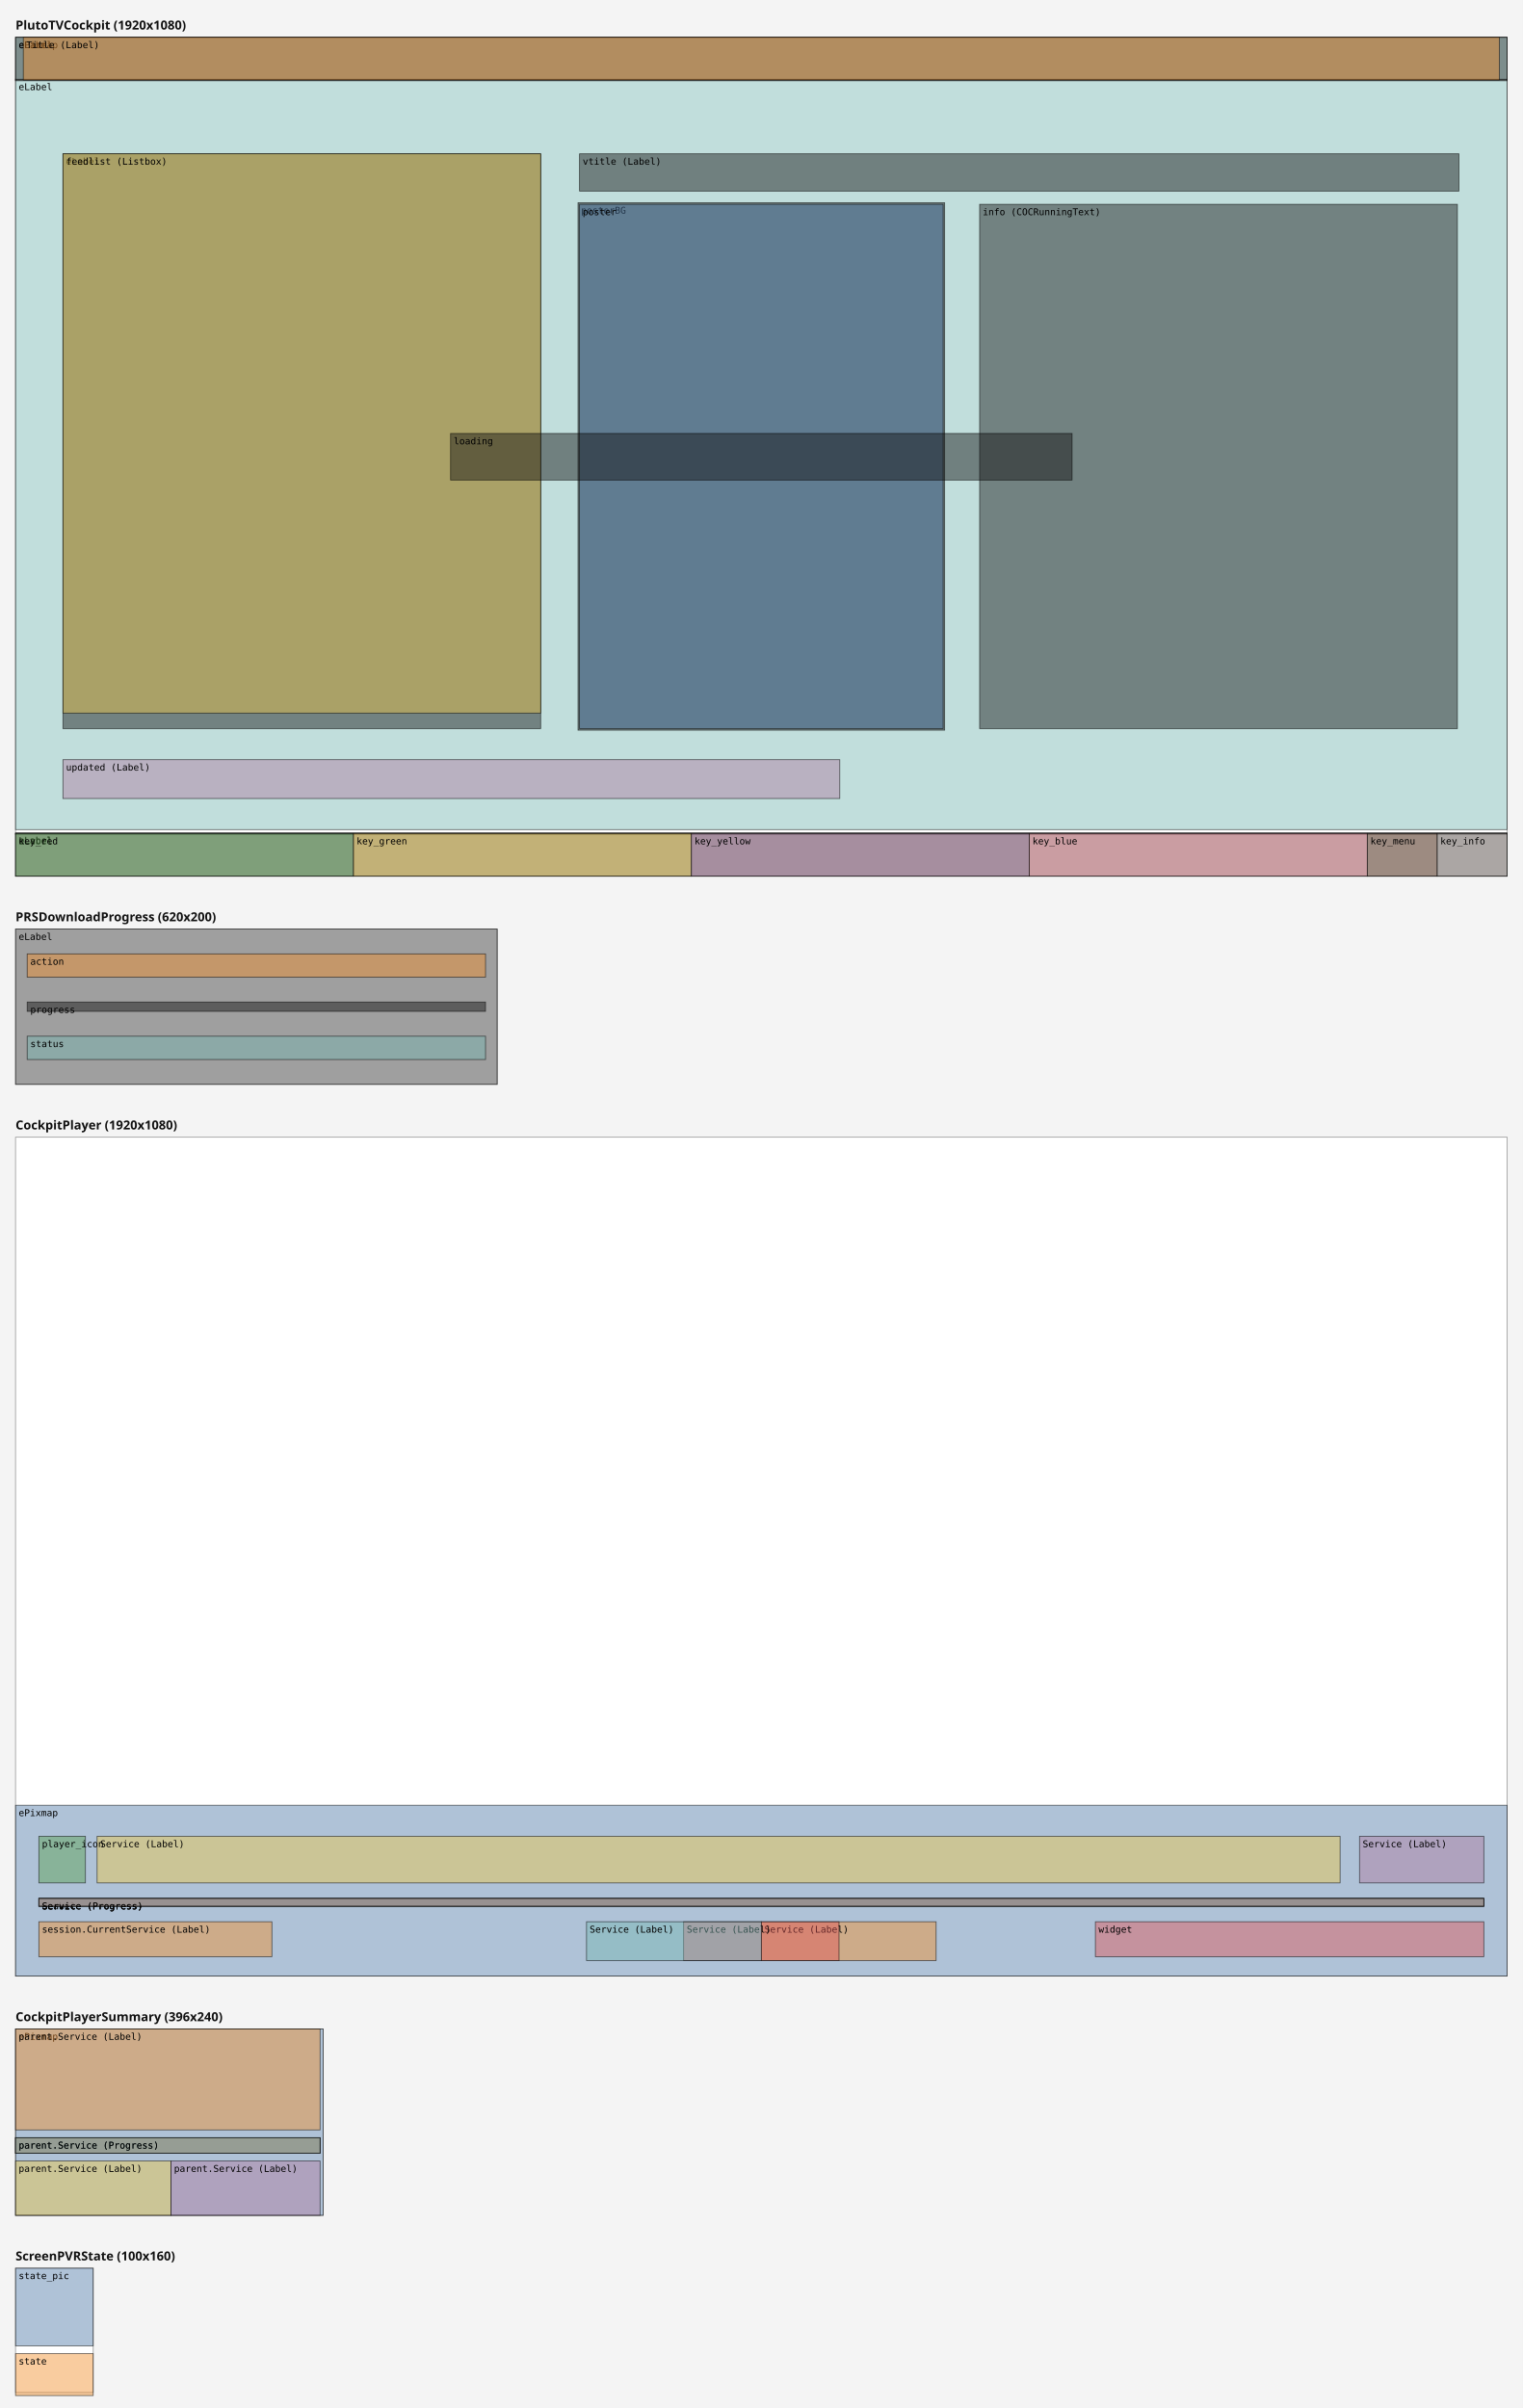
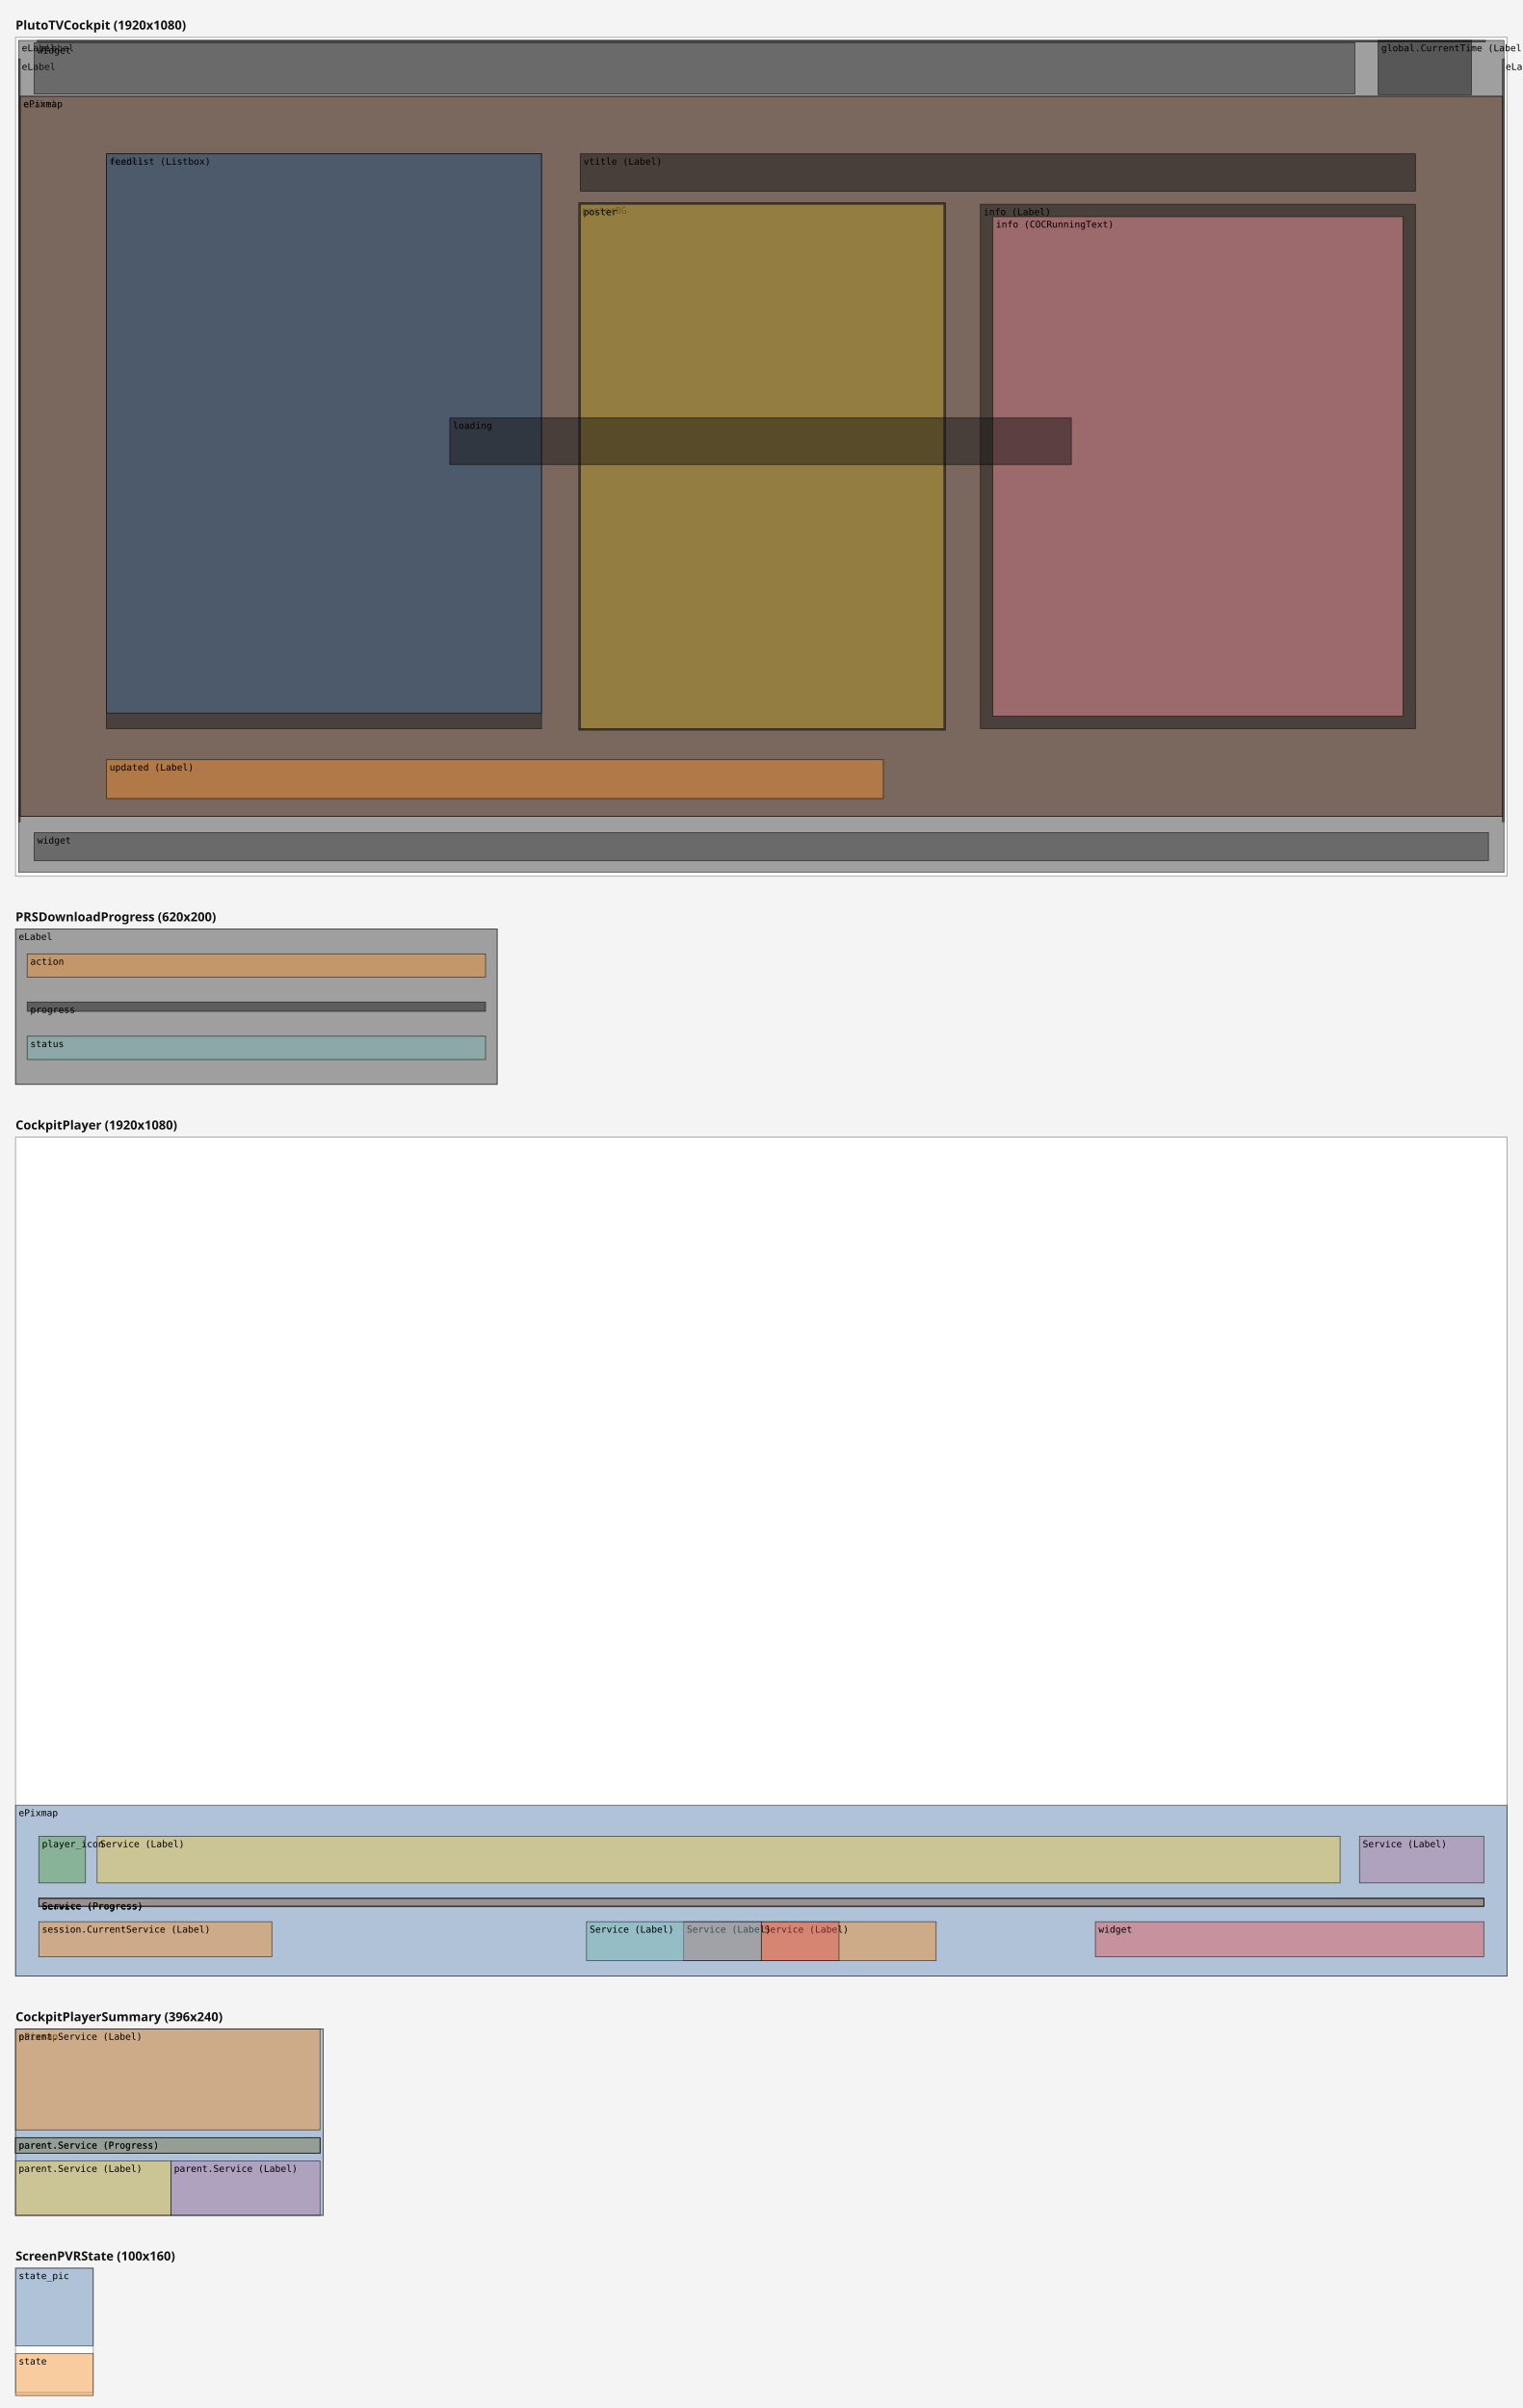
<svg xmlns="http://www.w3.org/2000/svg" width="1960" height="3100" viewBox="0 0 1960 3100">
  <rect x="0" y="0" width="1960" height="3100" fill="#f4f4f4" />
  <text x="20" y="38" font-family="sans-serif" font-size="16" font-weight="bold" fill="#111111">PlutoTVCockpit (1920x1080)</text>
  <g data-screen="0" transform="translate(20,48)">
    <rect x="0" y="0" width="1920" height="1080" fill="#ffffff" stroke="#999999" stroke-width="1" />
    <g>
-       <rect data-ref="0:3" x="0" y="0" width="1920" height="1020" fill="#76b7b2" fill-opacity="0.45" stroke="#000000" stroke-opacity="0.6" stroke-width="1" />
-       <text x="4" y="14" font-family="monospace" font-size="12" fill="#000000">ePixmap</text>
+       <rect data-ref="0:0" x="4" y="4" width="1912" height="1071" fill="#2c2c2c" fill-opacity="0.45" stroke="#000000" stroke-opacity="0.6" stroke-width="1" />
+       <text x="8" y="18" font-family="monospace" font-size="12" fill="#000000">eLabel</text>
    </g>
    <g>
-       <rect data-ref="0:0" x="0" y="0" width="1920" height="55" fill="#2c2c2c" fill-opacity="0.45" stroke="#000000" stroke-opacity="0.6" stroke-width="1" />
-       <text x="4" y="14" font-family="monospace" font-size="12" fill="#000000">eLabel</text>
+       <rect data-ref="0:1" x="6" y="76" width="1908" height="927" fill="#121212" fill-opacity="0.45" stroke="#000000" stroke-opacity="0.6" stroke-width="1" />
+       <text x="10" y="90" font-family="monospace" font-size="12" fill="#000000">eLabel</text>
    </g>
    <g>
-       <rect data-ref="0:2" x="0" y="54" width="1920" height="2" fill="#424242" fill-opacity="0.45" stroke="#000000" stroke-opacity="0.6" stroke-width="1" />
-       <text x="4" y="68" font-family="monospace" font-size="12" fill="#000000">eLabel</text>
+       <rect data-ref="0:2" x="28" y="4" width="1864" height="2" fill="#2c2c2c" fill-opacity="0.45" stroke="#000000" stroke-opacity="0.6" stroke-width="1" />
+       <text x="32" y="18" font-family="monospace" font-size="12" fill="#000000">eLabel</text>
    </g>
    <g>
-       <rect data-ref="0:12" x="0" y="1024" width="1920" height="2" fill="#424242" fill-opacity="0.45" stroke="#000000" stroke-opacity="0.6" stroke-width="1" />
-       <text x="4" y="1038" font-family="monospace" font-size="12" fill="#000000">eLabel</text>
+       <rect data-ref="0:3" x="4" y="28" width="2" height="982" fill="#2c2c2c" fill-opacity="0.45" stroke="#000000" stroke-opacity="0.6" stroke-width="1" />
+       <text x="8" y="42" font-family="monospace" font-size="12" fill="#000000">eLabel</text>
    </g>
    <g>
-       <rect data-ref="0:13" x="0" y="1025" width="1920" height="55" fill="#2c2c2c" fill-opacity="0.45" stroke="#000000" stroke-opacity="0.6" stroke-width="1" />
-       <text x="4" y="1039" font-family="monospace" font-size="12" fill="#000000">eLabel</text>
+       <rect data-ref="0:4" x="1914" y="28" width="2" height="982" fill="#2c2c2c" fill-opacity="0.45" stroke="#000000" stroke-opacity="0.6" stroke-width="1" />
+       <text x="1918" y="42" font-family="monospace" font-size="12" fill="#000000">eLabel</text>
    </g>
    <g>
-       <rect data-ref="0:1" x="10" y="0" width="1900" height="55" fill="#f28e2b" fill-opacity="0.45" stroke="#000000" stroke-opacity="0.6" stroke-width="1" />
-       <text x="14" y="14" font-family="monospace" font-size="12" fill="#000000">Title (Label)</text>
+       <rect data-ref="0:8" x="6" y="76" width="1908" height="927" fill="#9c755f" fill-opacity="0.45" stroke="#000000" stroke-opacity="0.6" stroke-width="1" />
+       <text x="10" y="90" font-family="monospace" font-size="12" fill="#000000">ePixmap</text>
    </g>
    <g>
-       <rect data-ref="0:4" x="61" y="150" width="615" height="740" fill="#121212" fill-opacity="0.45" stroke="#000000" stroke-opacity="0.6" stroke-width="1" />
-       <text x="65" y="164" font-family="monospace" font-size="12" fill="#000000">eLabel</text>
+       <rect data-ref="0:5" x="24" y="7" width="1700" height="66" fill="#2c2c2c" fill-opacity="0.45" stroke="#000000" stroke-opacity="0.6" stroke-width="1" />
+       <text x="28" y="21" font-family="monospace" font-size="12" fill="#000000">widget</text>
    </g>
    <g>
-       <rect data-ref="0:14" x="0" y="1025" width="435" height="55" fill="#59a14f" fill-opacity="0.45" stroke="#000000" stroke-opacity="0.6" stroke-width="1" />
-       <text x="4" y="1039" font-family="monospace" font-size="12" fill="#000000">key_red</text>
+       <rect data-ref="0:9" x="117" y="150" width="560" height="740" fill="#121212" fill-opacity="0.45" stroke="#000000" stroke-opacity="0.6" stroke-width="1" />
+       <text x="121" y="164" font-family="monospace" font-size="12" fill="#000000">eLabel</text>
    </g>
    <g>
-       <rect data-ref="0:15" x="435" y="1025" width="435" height="55" fill="#edc948" fill-opacity="0.45" stroke="#000000" stroke-opacity="0.6" stroke-width="1" />
-       <text x="439" y="1039" font-family="monospace" font-size="12" fill="#000000">key_green</text>
+       <rect data-ref="0:14" x="725" y="213" width="472" height="679" fill="#0e0e0e" fill-opacity="0.45" stroke="#000000" stroke-opacity="0.6" stroke-width="1" />
+       <text x="729" y="227" font-family="monospace" font-size="12" fill="#000000">posterBG</text>
    </g>
    <g>
-       <rect data-ref="0:16" x="870" y="1025" width="435" height="55" fill="#b07aa1" fill-opacity="0.45" stroke="#000000" stroke-opacity="0.6" stroke-width="1" />
-       <text x="874" y="1039" font-family="monospace" font-size="12" fill="#000000">key_yellow</text>
+       <rect data-ref="0:16" x="1242" y="215" width="560" height="675" fill="#121212" fill-opacity="0.45" stroke="#000000" stroke-opacity="0.6" stroke-width="1" />
+       <text x="1246" y="229" font-family="monospace" font-size="12" fill="#000000">info (Label)</text>
    </g>
    <g>
-       <rect data-ref="0:17" x="1305" y="1025" width="435" height="55" fill="#ff9da7" fill-opacity="0.45" stroke="#000000" stroke-opacity="0.6" stroke-width="1" />
-       <text x="1309" y="1039" font-family="monospace" font-size="12" fill="#000000">key_blue</text>
+       <rect data-ref="0:10" x="117" y="150" width="560" height="720" fill="#4e79a7" fill-opacity="0.45" stroke="#000000" stroke-opacity="0.6" stroke-width="1" />
+       <text x="121" y="164" font-family="monospace" font-size="12" fill="#000000">feedlist (Listbox)</text>
    </g>
    <g>
-       <rect data-ref="0:18" x="1740" y="1025" width="90" height="55" fill="#9c755f" fill-opacity="0.45" stroke="#000000" stroke-opacity="0.6" stroke-width="1" />
-       <text x="1744" y="1039" font-family="monospace" font-size="12" fill="#000000">key_menu</text>
+       <rect data-ref="0:11" x="117" y="930" width="1000" height="50" fill="#f28e2b" fill-opacity="0.45" stroke="#000000" stroke-opacity="0.6" stroke-width="1" />
+       <text x="121" y="944" font-family="monospace" font-size="12" fill="#000000">updated (Label)</text>
    </g>
    <g>
-       <rect data-ref="0:19" x="1830" y="1025" width="90" height="55" fill="#bab0ac" fill-opacity="0.45" stroke="#000000" stroke-opacity="0.6" stroke-width="1" />
-       <text x="1834" y="1039" font-family="monospace" font-size="12" fill="#000000">key_info</text>
+       <rect data-ref="0:13" x="727" y="150" width="1075" height="48" fill="#0e0e0e" fill-opacity="0.45" stroke="#000000" stroke-opacity="0.6" stroke-width="1" />
+       <text x="731" y="164" font-family="monospace" font-size="12" fill="#000000">vtitle (Label)</text>
    </g>
    <g>
-       <rect data-ref="0:9" x="724" y="213" width="472" height="679" fill="#0e0e0e" fill-opacity="0.45" stroke="#000000" stroke-opacity="0.6" stroke-width="1" />
-       <text x="728" y="227" font-family="monospace" font-size="12" fill="#000000">posterBG</text>
+       <rect data-ref="0:15" x="727" y="215" width="468" height="675" fill="#edc948" fill-opacity="0.45" stroke="#000000" stroke-opacity="0.6" stroke-width="1" />
+       <text x="731" y="229" font-family="monospace" font-size="12" fill="#000000">poster</text>
    </g>
    <g>
-       <rect data-ref="0:5" x="61" y="150" width="615" height="720" fill="#edc948" fill-opacity="0.45" stroke="#000000" stroke-opacity="0.6" stroke-width="1" />
-       <text x="65" y="164" font-family="monospace" font-size="12" fill="#000000">feedlist (Listbox)</text>
+       <rect data-ref="0:17" x="1258" y="231" width="528" height="643" fill="#ff9da7" fill-opacity="0.45" stroke="#000000" stroke-opacity="0.6" stroke-width="1" />
+       <text x="1262" y="245" font-family="monospace" font-size="12" fill="#000000">info (COCRunningText)</text>
    </g>
    <g>
-       <rect data-ref="0:6" x="61" y="930" width="1000" height="50" fill="#b07aa1" fill-opacity="0.45" stroke="#000000" stroke-opacity="0.6" stroke-width="1" />
-       <text x="65" y="944" font-family="monospace" font-size="12" fill="#000000">updated (Label)</text>
+       <rect data-ref="0:7" x="24" y="1024" width="1872" height="36" fill="#2c2c2c" fill-opacity="0.45" stroke="#000000" stroke-opacity="0.6" stroke-width="1" />
+       <text x="28" y="1038" font-family="monospace" font-size="12" fill="#000000">widget</text>
    </g>
    <g>
-       <rect data-ref="0:8" x="726" y="150" width="1132" height="48" fill="#0e0e0e" fill-opacity="0.45" stroke="#000000" stroke-opacity="0.6" stroke-width="1" />
-       <text x="730" y="164" font-family="monospace" font-size="12" fill="#000000">vtitle (Label)</text>
+       <rect data-ref="0:12" x="559" y="490" width="800" height="60" fill="#0e0e0e" fill-opacity="0.45" stroke="#000000" stroke-opacity="0.6" stroke-width="1" />
+       <text x="563" y="504" font-family="monospace" font-size="12" fill="#000000">loading</text>
    </g>
    <g>
-       <rect data-ref="0:10" x="726" y="215" width="468" height="675" fill="#4e79a7" fill-opacity="0.45" stroke="#000000" stroke-opacity="0.6" stroke-width="1" />
-       <text x="730" y="229" font-family="monospace" font-size="12" fill="#000000">poster</text>
-     </g>
-     <g>
-       <rect data-ref="0:11" x="1241" y="215" width="615" height="675" fill="#121212" fill-opacity="0.45" stroke="#000000" stroke-opacity="0.6" stroke-width="1" />
-       <text x="1245" y="229" font-family="monospace" font-size="12" fill="#000000">info (COCRunningText)</text>
-     </g>
-     <g>
-       <rect data-ref="0:7" x="560" y="510" width="800" height="60" fill="#0e0e0e" fill-opacity="0.45" stroke="#000000" stroke-opacity="0.6" stroke-width="1" />
-       <text x="564" y="524" font-family="monospace" font-size="12" fill="#000000">loading</text>
+       <rect data-ref="0:6" x="1754" y="4" width="120" height="70" fill="#000000" fill-opacity="0.45" stroke="#000000" stroke-opacity="0.6" stroke-width="1" />
+       <text x="1758" y="18" font-family="monospace" font-size="12" fill="#000000">global.CurrentTime (Label)</text>
    </g>
  </g>
  <text x="20" y="1186" font-family="sans-serif" font-size="16" font-weight="bold" fill="#111111">PRSDownloadProgress (620x200)</text>
  <g data-screen="1" transform="translate(20,1196)">
    <rect x="0" y="0" width="620" height="200" fill="#ffffff" stroke="#999999" stroke-width="1" />
    <g>
      <rect data-ref="1:0" x="0" y="0" width="620" height="200" fill="#2c2c2c" fill-opacity="0.45" stroke="#000000" stroke-opacity="0.6" stroke-width="1" />
      <text x="4" y="14" font-family="monospace" font-size="12" fill="#000000">eLabel</text>
    </g>
    <g>
      <rect data-ref="1:1" x="15" y="32" width="590" height="30" fill="#f28e2b" fill-opacity="0.45" stroke="#000000" stroke-opacity="0.6" stroke-width="1" />
      <text x="19" y="46" font-family="monospace" font-size="12" fill="#000000">action</text>
    </g>
    <g>
      <rect data-ref="1:3" x="15" y="138" width="590" height="30" fill="#76b7b2" fill-opacity="0.45" stroke="#000000" stroke-opacity="0.6" stroke-width="1" />
      <text x="19" y="152" font-family="monospace" font-size="12" fill="#000000">status</text>
    </g>
    <g>
      <rect data-ref="1:2" x="15" y="94" width="590" height="12" fill="#0e0e0e" fill-opacity="0.45" stroke="#000000" stroke-opacity="0.6" stroke-width="1" />
      <text x="19" y="108" font-family="monospace" font-size="12" fill="#000000">progress</text>
    </g>
  </g>
  <text x="20" y="1454" font-family="sans-serif" font-size="16" font-weight="bold" fill="#111111">CockpitPlayer (1920x1080)</text>
  <g data-screen="2" transform="translate(20,1464)">
    <rect x="0" y="0" width="1920" height="1080" fill="#ffffff" stroke="#999999" stroke-width="1" />
    <g>
      <rect data-ref="2:0" x="0" y="860" width="1920" height="220" fill="#4e79a7" fill-opacity="0.45" stroke="#000000" stroke-opacity="0.6" stroke-width="1" />
      <text x="4" y="874" font-family="monospace" font-size="12" fill="#000000">ePixmap</text>
    </g>
    <g>
      <rect data-ref="2:1" x="960" y="1010" width="225" height="50" fill="#f28e2b" fill-opacity="0.45" stroke="#000000" stroke-opacity="0.6" stroke-width="1" />
      <text x="964" y="1024" font-family="monospace" font-size="12" fill="#000000">Service (Label)</text>
    </g>
    <g>
      <rect data-ref="2:2" x="860" y="1010" width="200" height="50" fill="#e15759" fill-opacity="0.45" stroke="#000000" stroke-opacity="0.6" stroke-width="1" />
      <text x="864" y="1024" font-family="monospace" font-size="12" fill="#000000">Service (Label)</text>
    </g>
    <g>
      <rect data-ref="2:3" x="735" y="1010" width="225" height="50" fill="#76b7b2" fill-opacity="0.45" stroke="#000000" stroke-opacity="0.6" stroke-width="1" />
      <text x="739" y="1024" font-family="monospace" font-size="12" fill="#000000">Service (Label)</text>
    </g>
    <g>
      <rect data-ref="2:5" x="105" y="900" width="1600" height="60" fill="#edc948" fill-opacity="0.45" stroke="#000000" stroke-opacity="0.6" stroke-width="1" />
      <text x="109" y="914" font-family="monospace" font-size="12" fill="#000000">Service (Label)</text>
    </g>
    <g>
      <rect data-ref="2:6" x="1730" y="900" width="160" height="60" fill="#b07aa1" fill-opacity="0.45" stroke="#000000" stroke-opacity="0.6" stroke-width="1" />
      <text x="1734" y="914" font-family="monospace" font-size="12" fill="#000000">Service (Label)</text>
    </g>
    <g>
      <rect data-ref="2:7" x="30" y="980" width="1860" height="10" fill="#2c2c2c" fill-opacity="0.45" stroke="#000000" stroke-opacity="0.6" stroke-width="1" />
      <text x="34" y="994" font-family="monospace" font-size="12" fill="#000000">eLabel</text>
    </g>
    <g>
      <rect data-ref="2:10" x="30" y="980" width="1860" height="10" fill="#4e79a7" fill-opacity="0.45" stroke="#000000" stroke-opacity="0.6" stroke-width="1" />
      <text x="34" y="994" font-family="monospace" font-size="12" fill="#000000">Service (Progress)</text>
    </g>
    <g>
      <rect data-ref="2:4" x="30" y="900" width="60" height="60" fill="#59a14f" fill-opacity="0.45" stroke="#000000" stroke-opacity="0.6" stroke-width="1" />
      <text x="34" y="914" font-family="monospace" font-size="12" fill="#000000">player_icon</text>
    </g>
    <g>
      <rect data-ref="2:8" x="30" y="980" width="1860" height="10" fill="#9c755f" fill-opacity="0.45" stroke="#000000" stroke-opacity="0.6" stroke-width="1" />
      <text x="34" y="994" font-family="monospace" font-size="12" fill="#000000">Service (Progress)</text>
    </g>
    <g>
      <rect data-ref="2:11" x="30" y="1010" width="300" height="45" fill="#f28e2b" fill-opacity="0.45" stroke="#000000" stroke-opacity="0.6" stroke-width="1" />
      <text x="34" y="1024" font-family="monospace" font-size="12" fill="#000000">session.CurrentService (Label)</text>
    </g>
    <g>
      <rect data-ref="2:9" x="30" y="980" width="1860" height="10" fill="#bab0ac" fill-opacity="0.45" stroke="#000000" stroke-opacity="0.6" stroke-width="1" />
      <text x="34" y="994" font-family="monospace" font-size="12" fill="#000000">Service (Progress)</text>
    </g>
    <g>
      <rect data-ref="2:12" x="1390" y="1010" width="500" height="45" fill="#e15759" fill-opacity="0.45" stroke="#000000" stroke-opacity="0.6" stroke-width="1" />
      <text x="1394" y="1024" font-family="monospace" font-size="12" fill="#000000">widget</text>
    </g>
  </g>
  <text x="20" y="2602" font-family="sans-serif" font-size="16" font-weight="bold" fill="#111111">CockpitPlayerSummary (396x240)</text>
  <g data-screen="3" transform="translate(20,2612)">
    <rect x="0" y="0" width="396" height="240" fill="#ffffff" stroke="#999999" stroke-width="1" />
    <g>
      <rect data-ref="3:0" x="0" y="0" width="396" height="240" fill="#4e79a7" fill-opacity="0.45" stroke="#000000" stroke-opacity="0.6" stroke-width="1" />
      <text x="4" y="14" font-family="monospace" font-size="12" fill="#000000">ePixmap</text>
    </g>
    <g>
      <rect data-ref="3:1" x="0" y="0" width="392" height="130" fill="#f28e2b" fill-opacity="0.45" stroke="#000000" stroke-opacity="0.6" stroke-width="1" />
      <text x="4" y="14" font-family="monospace" font-size="12" fill="#000000">parent.Service (Label)</text>
    </g>
    <g>
      <rect data-ref="3:5" x="0" y="170" width="200" height="70" fill="#edc948" fill-opacity="0.45" stroke="#000000" stroke-opacity="0.6" stroke-width="1" />
      <text x="4" y="184" font-family="monospace" font-size="12" fill="#000000">parent.Service (Label)</text>
    </g>
    <g>
      <rect data-ref="3:6" x="200" y="170" width="192" height="70" fill="#b07aa1" fill-opacity="0.45" stroke="#000000" stroke-opacity="0.6" stroke-width="1" />
      <text x="204" y="184" font-family="monospace" font-size="12" fill="#000000">parent.Service (Label)</text>
    </g>
    <g>
      <rect data-ref="3:4" x="0" y="140" width="392" height="20" fill="#59a14f" fill-opacity="0.45" stroke="#000000" stroke-opacity="0.6" stroke-width="1" />
      <text x="4" y="154" font-family="monospace" font-size="12" fill="#000000">parent.Service (Progress)</text>
    </g>
    <g>
      <rect data-ref="3:2" x="0" y="140" width="392" height="20" fill="#e15759" fill-opacity="0.45" stroke="#000000" stroke-opacity="0.6" stroke-width="1" />
      <text x="4" y="154" font-family="monospace" font-size="12" fill="#000000">parent.Service (Progress)</text>
    </g>
    <g>
      <rect data-ref="3:3" x="0" y="140" width="392" height="20" fill="#76b7b2" fill-opacity="0.45" stroke="#000000" stroke-opacity="0.6" stroke-width="1" />
      <text x="4" y="154" font-family="monospace" font-size="12" fill="#000000">parent.Service (Progress)</text>
    </g>
  </g>
  <text x="20" y="2910" font-family="sans-serif" font-size="16" font-weight="bold" fill="#111111">ScreenPVRState (100x160)</text>
  <g data-screen="4" transform="translate(20,2920)">
    <rect x="0" y="0" width="100" height="160" fill="#ffffff" stroke="#999999" stroke-width="1" />
    <g>
      <rect data-ref="4:0" x="0" y="0" width="100" height="100" fill="#4e79a7" fill-opacity="0.45" stroke="#000000" stroke-opacity="0.6" stroke-width="1" />
      <text x="4" y="14" font-family="monospace" font-size="12" fill="#000000">state_pic</text>
    </g>
    <g>
      <rect data-ref="4:1" x="0" y="110" width="100" height="54" fill="#f28e2b" fill-opacity="0.45" stroke="#000000" stroke-opacity="0.6" stroke-width="1" />
      <text x="4" y="124" font-family="monospace" font-size="12" fill="#000000">state</text>
    </g>
  </g>
</svg>
